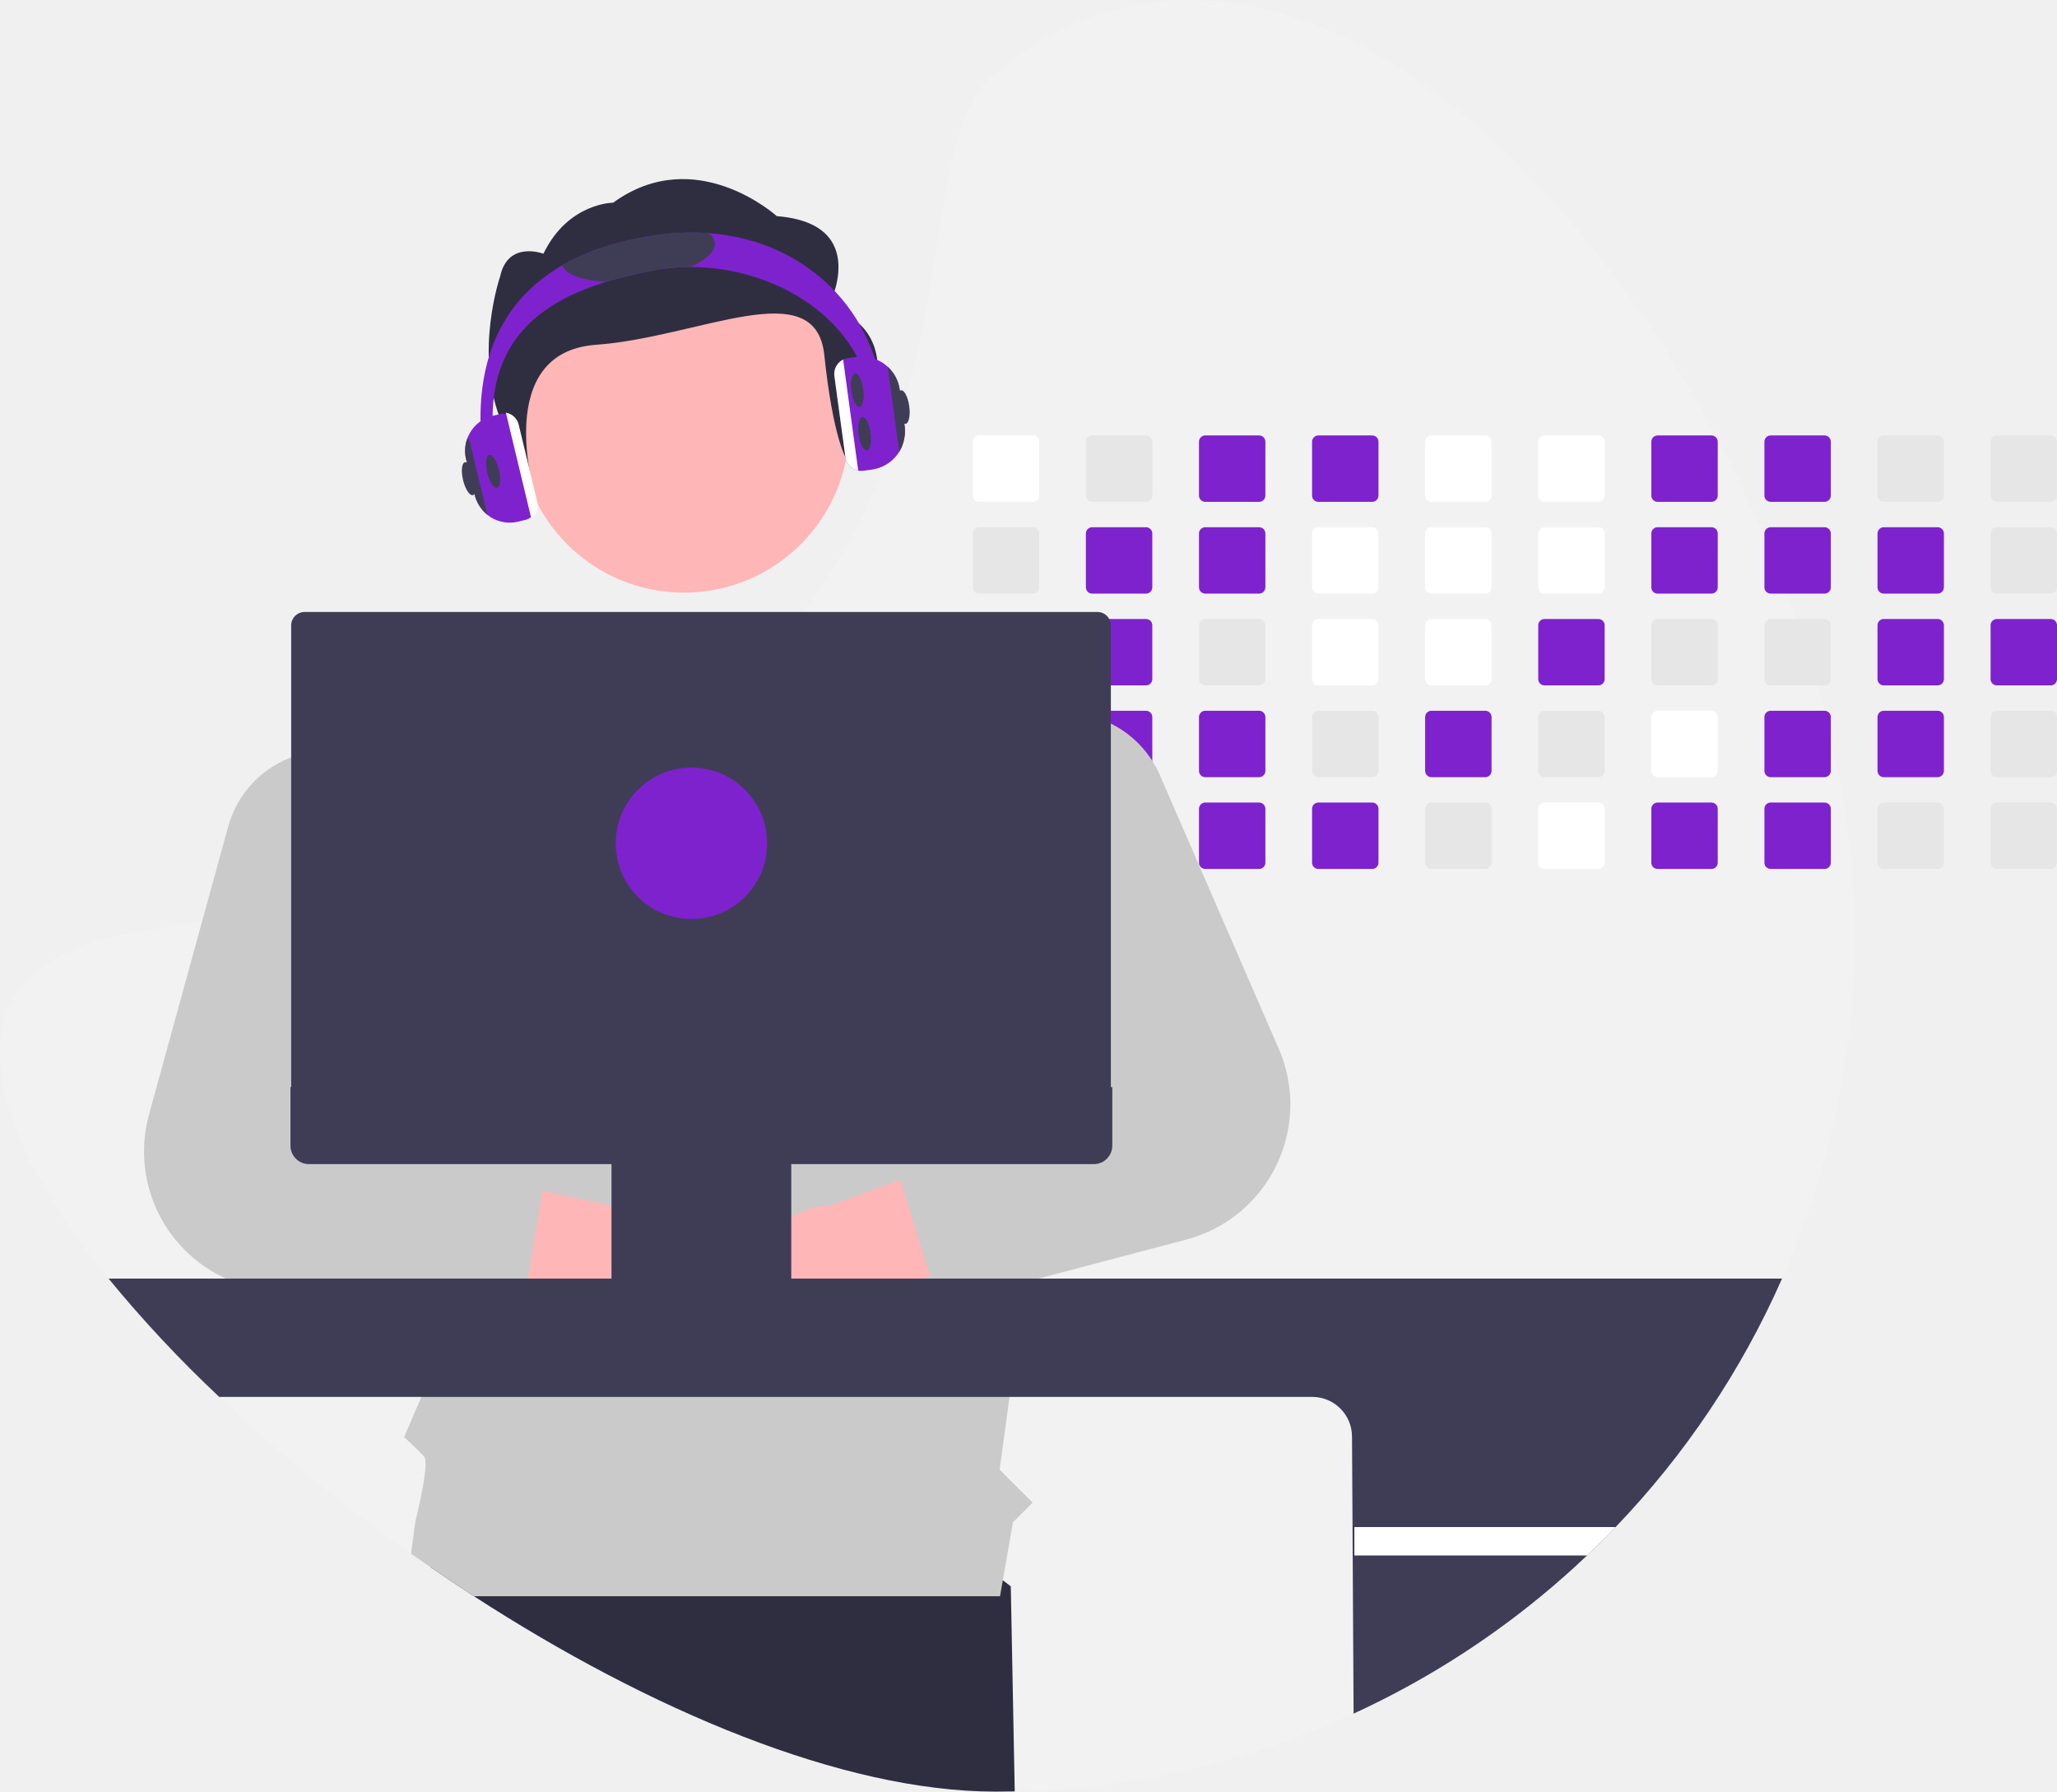
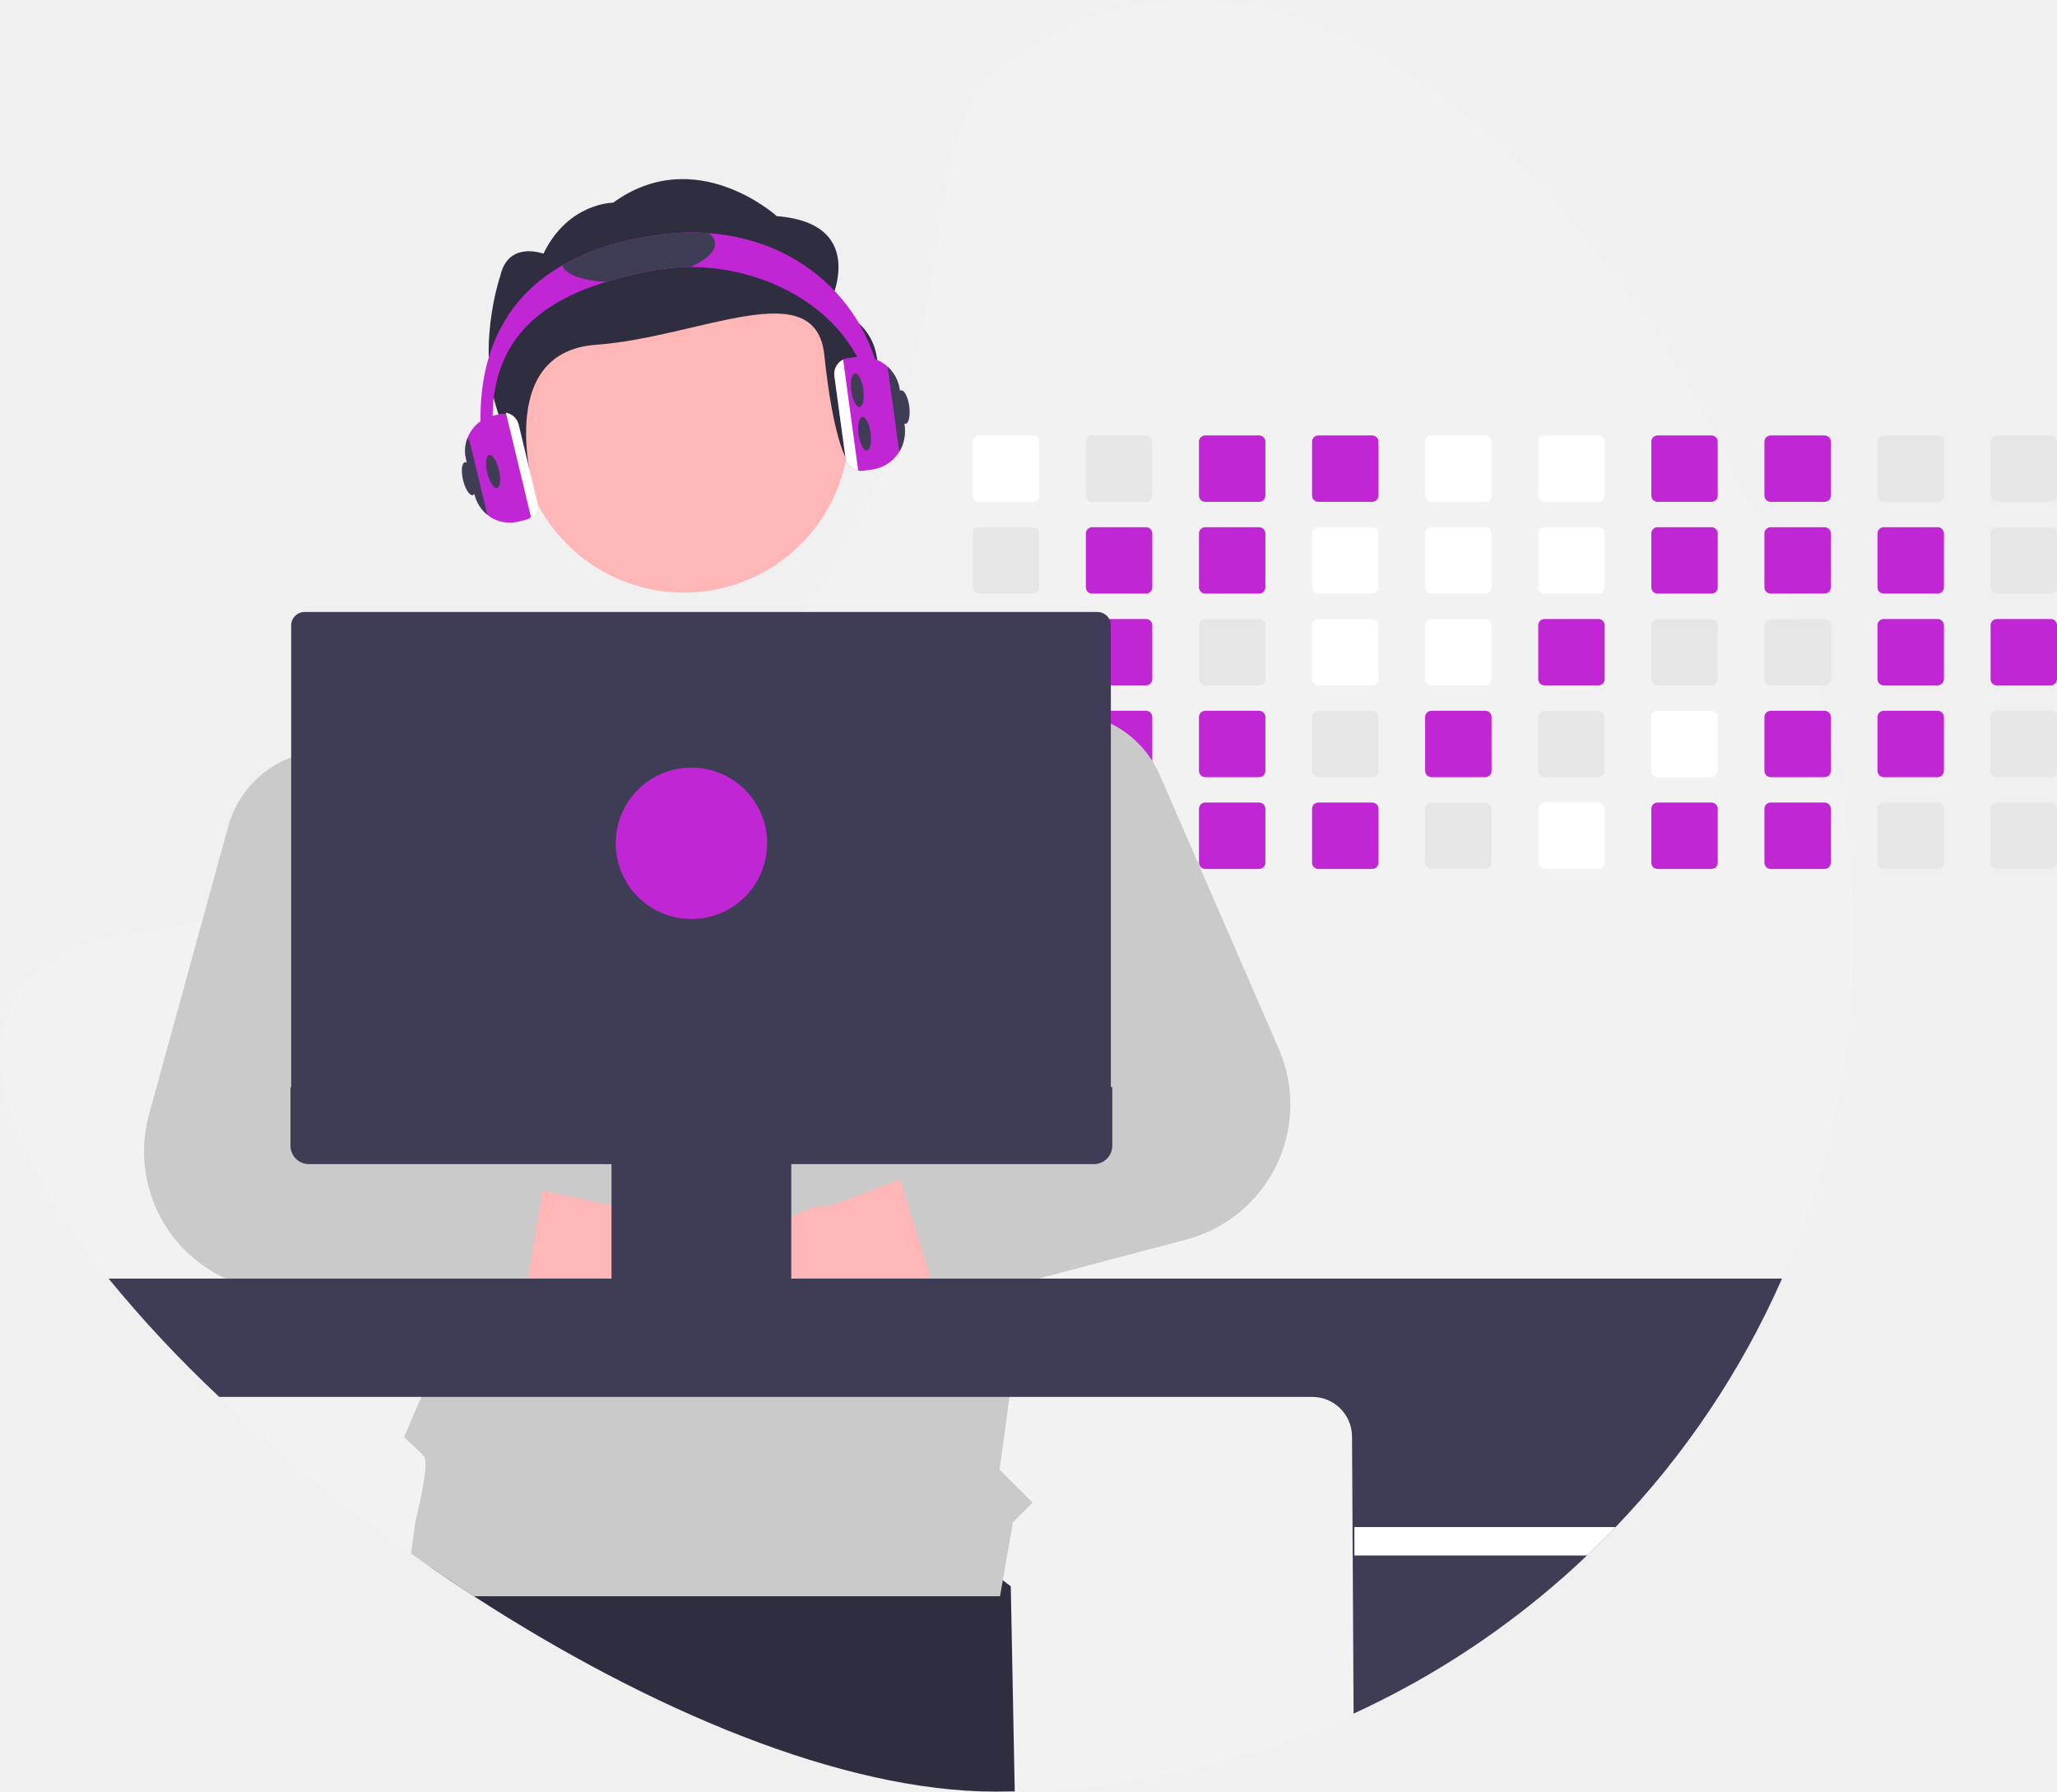
<svg xmlns="http://www.w3.org/2000/svg" data-name="Layer 1" width="850.538" height="740.83" viewBox="0 0 850.538 740.83">
  <path d="M941.609,465.125a354.21,354.21,0,0,1-98.85,245.9q-5.745,6.015-11.8,11.74-9.225,8.775-19.07,16.87a353.934,353.934,0,0,1-217.58,80.69q-3.975.09-7.98.09c-63.43,0-143.21-33.88-215.61-80.78q-8.985-5.82-17.81-11.91-4.125-2.82-8.21-5.72a730.43,730.43,0,0,1-79.32-64.8,514.116,514.116,0,0,1-45.75-48.92c-55.63-68.62-67.9-130.45,11.41-143.16q14.085-2.25,27.34-4.81,19.2-3.69,36.75-7.97,23.64-5.745,44.42-12.46,6.99-2.25,13.66-4.59c65.74-23.09,109.74-53.2,139.69-85.87q7.62-8.295,14.05-16.79a236.055,236.055,0,0,0,17.83-27.12,254.898,254.898,0,0,0,18.41-41.05l.27-.78c23.83-68.74,16.58-132.5,42.87-153.84,112.38-91.23,252.29,38.69,317.96,191.9q4.965,11.58,9.34,23.3,1.965,5.235,3.79,10.49,4.8,13.695,8.71,27.46,1.5,5.25,2.86,10.49c.97,3.77,1.9,7.53,2.76,11.29C938.139,412.305,941.609,439.455,941.609,465.125Z" transform="translate(-174.731 -79.58524)" fill="#f2f2f2" />
  <path d="M594.309,820.325q-3.975.09-7.98.09c-63.43,0-143.21-33.88-215.61-80.78q-8.985-5.82-17.81-11.91l5.16-31.4,156.21-20.74,78.4,59.95Z" transform="translate(-174.731 -79.58524)" fill="#2f2e41" />
  <path d="M601.829,259.635h-22.26a2.601,2.601,0,0,0-2.6,2.6v22.27a2.593,2.593,0,0,0,2.6,2.59h22.26a2.599,2.599,0,0,0,2.6-2.59v-22.27A2.608,2.608,0,0,0,601.829,259.635Z" transform="translate(-174.731 -79.58524)" fill="#fff" />
  <path d="M601.829,297.585h-22.26a2.601,2.601,0,0,0-2.6,2.6v22.27a2.593,2.593,0,0,0,2.6,2.59h22.26a2.599,2.599,0,0,0,2.6-2.59v-22.27A2.608,2.608,0,0,0,601.829,297.585Z" transform="translate(-174.731 -79.58524)" fill="#e6e6e6" />
  <path d="M601.829,335.535h-22.26a2.601,2.601,0,0,0-2.6,2.6v22.26a2.595,2.595,0,0,0,2.6,2.6h22.26a2.601,2.601,0,0,0,2.6-2.6v-22.26A2.608,2.608,0,0,0,601.829,335.535Z" transform="translate(-174.731 -79.58524)" fill="#e6e6e6" />
  <path d="M604.389,375.625a2.617,2.617,0,0,0-2.56-2.14h-22.26a2.601,2.601,0,0,0-2.6,2.6v22.26a2.595,2.595,0,0,0,2.6,2.6h22.26a2.601,2.601,0,0,0,2.6-2.6v-22.26A2.313,2.313,0,0,0,604.389,375.625Z" transform="translate(-174.731 -79.58524)" fill="#e6e6e6" />
  <path d="M602.839,411.635a2.634,2.634,0,0,0-1.01-.2h-22.26a2.595,2.595,0,0,0-2.6,2.6v22.26a2.588,2.588,0,0,0,2.6,2.6h22.26a2.601,2.601,0,0,0,2.6-2.6v-22.26A2.616,2.616,0,0,0,602.839,411.635Z" transform="translate(-174.731 -79.58524)" fill="#e6e6e6" />
  <path d="M648.589,259.635h-22.26a2.601,2.601,0,0,0-2.6,2.6v22.27a2.593,2.593,0,0,0,2.6,2.59h22.26a2.599,2.599,0,0,0,2.6-2.59v-22.27A2.608,2.608,0,0,0,648.589,259.635Z" transform="translate(-174.731 -79.58524)" fill="#e6e6e6" />
-   <path d="M648.589,297.585h-22.26a2.601,2.601,0,0,0-2.6,2.6v22.27a2.593,2.593,0,0,0,2.6,2.59h22.26a2.599,2.599,0,0,0,2.6-2.59v-22.27A2.608,2.608,0,0,0,648.589,297.585Z" transform="translate(-174.731 -79.58524)" fill="#7e22ce" />
-   <path d="M648.589,335.535h-22.26a2.601,2.601,0,0,0-2.6,2.6v22.26a2.595,2.595,0,0,0,2.6,2.6h22.26a2.601,2.601,0,0,0,2.6-2.6v-22.26A2.608,2.608,0,0,0,648.589,335.535Z" transform="translate(-174.731 -79.58524)" fill="#7e22ce" />
-   <path d="M648.589,373.485h-22.26a2.593,2.593,0,0,0-2.46,1.78,2.478,2.478,0,0,0-.14.82v22.26a2.595,2.595,0,0,0,2.6,2.6h22.26a2.601,2.601,0,0,0,2.6-2.6v-22.26A2.608,2.608,0,0,0,648.589,373.485Z" transform="translate(-174.731 -79.58524)" fill="#7e22ce" />
+   <path d="M648.589,297.585h-22.26a2.601,2.601,0,0,0-2.6,2.6v22.27a2.593,2.593,0,0,0,2.6,2.59h22.26a2.599,2.599,0,0,0,2.6-2.59v-22.27A2.608,2.608,0,0,0,648.589,297.585Z" transform="translate(-174.731 -79.58524)" fill="#c026d3" />
+   <path d="M648.589,335.535h-22.26a2.601,2.601,0,0,0-2.6,2.6v22.26a2.595,2.595,0,0,0,2.6,2.6h22.26a2.601,2.601,0,0,0,2.6-2.6v-22.26A2.608,2.608,0,0,0,648.589,335.535Z" transform="translate(-174.731 -79.58524)" fill="#c026d3" />
+   <path d="M648.589,373.485h-22.26a2.593,2.593,0,0,0-2.46,1.78,2.478,2.478,0,0,0-.14.82v22.26a2.595,2.595,0,0,0,2.6,2.6h22.26a2.601,2.601,0,0,0,2.6-2.6v-22.26A2.608,2.608,0,0,0,648.589,373.485Z" transform="translate(-174.731 -79.58524)" fill="#c026d3" />
  <path d="M648.589,411.435h-22.26a2.595,2.595,0,0,0-2.6,2.6v22.26a2.595,2.595,0,0,0,2.6,2.6h22.26a2.601,2.601,0,0,0,2.6-2.6v-22.26A2.601,2.601,0,0,0,648.589,411.435Z" transform="translate(-174.731 -79.58524)" fill="#e6e6e6" />
-   <path d="M695.349,259.635h-22.26a2.601,2.601,0,0,0-2.6,2.6v22.27a2.593,2.593,0,0,0,2.6,2.59h22.26a2.599,2.599,0,0,0,2.6-2.59v-22.27A2.608,2.608,0,0,0,695.349,259.635Z" transform="translate(-174.731 -79.58524)" fill="#7e22ce" />
-   <path d="M695.349,297.585h-22.26a2.601,2.601,0,0,0-2.6,2.6v22.27a2.593,2.593,0,0,0,2.6,2.59h22.26a2.599,2.599,0,0,0,2.6-2.59v-22.27A2.608,2.608,0,0,0,695.349,297.585Z" transform="translate(-174.731 -79.58524)" fill="#7e22ce" />
+   <path d="M695.349,259.635h-22.26a2.601,2.601,0,0,0-2.6,2.6v22.27a2.593,2.593,0,0,0,2.6,2.59h22.26a2.599,2.599,0,0,0,2.6-2.59v-22.27A2.608,2.608,0,0,0,695.349,259.635Z" transform="translate(-174.731 -79.58524)" fill="#c026d3" />
+   <path d="M695.349,297.585h-22.26a2.601,2.601,0,0,0-2.6,2.6v22.27a2.593,2.593,0,0,0,2.6,2.59h22.26a2.599,2.599,0,0,0,2.6-2.59v-22.27A2.608,2.608,0,0,0,695.349,297.585Z" transform="translate(-174.731 -79.58524)" fill="#c026d3" />
  <path d="M695.349,335.535h-22.26a2.601,2.601,0,0,0-2.6,2.6v22.26a2.595,2.595,0,0,0,2.6,2.6h22.26a2.601,2.601,0,0,0,2.6-2.6v-22.26A2.608,2.608,0,0,0,695.349,335.535Z" transform="translate(-174.731 -79.58524)" fill="#e6e6e6" />
-   <path d="M695.349,373.485h-22.26a2.601,2.601,0,0,0-2.6,2.6v22.26a2.595,2.595,0,0,0,2.6,2.6h22.26a2.601,2.601,0,0,0,2.6-2.6v-22.26A2.608,2.608,0,0,0,695.349,373.485Z" transform="translate(-174.731 -79.58524)" fill="#7e22ce" />
-   <path d="M695.349,411.435h-22.26a2.595,2.595,0,0,0-2.6,2.6v22.26a2.595,2.595,0,0,0,2.6,2.6h22.26a2.601,2.601,0,0,0,2.6-2.6v-22.26A2.601,2.601,0,0,0,695.349,411.435Z" transform="translate(-174.731 -79.58524)" fill="#7e22ce" />
-   <path d="M742.109,259.635h-22.26a2.601,2.601,0,0,0-2.6,2.6v22.27a2.593,2.593,0,0,0,2.6,2.59h22.26a2.599,2.599,0,0,0,2.6-2.59v-22.27A2.608,2.608,0,0,0,742.109,259.635Z" transform="translate(-174.731 -79.58524)" fill="#7e22ce" />
+   <path d="M695.349,373.485h-22.26a2.601,2.601,0,0,0-2.6,2.6v22.26a2.595,2.595,0,0,0,2.6,2.6h22.26a2.601,2.601,0,0,0,2.6-2.6v-22.26A2.608,2.608,0,0,0,695.349,373.485Z" transform="translate(-174.731 -79.58524)" fill="#c026d3" />
+   <path d="M695.349,411.435h-22.26a2.595,2.595,0,0,0-2.6,2.6v22.26a2.595,2.595,0,0,0,2.6,2.6h22.26a2.601,2.601,0,0,0,2.6-2.6v-22.26A2.601,2.601,0,0,0,695.349,411.435Z" transform="translate(-174.731 -79.58524)" fill="#c026d3" />
+   <path d="M742.109,259.635h-22.26a2.601,2.601,0,0,0-2.6,2.6v22.27a2.593,2.593,0,0,0,2.6,2.59h22.26a2.599,2.599,0,0,0,2.6-2.59v-22.27A2.608,2.608,0,0,0,742.109,259.635Z" transform="translate(-174.731 -79.58524)" fill="#c026d3" />
  <path d="M742.109,297.585h-22.26a2.601,2.601,0,0,0-2.6,2.6v22.27a2.593,2.593,0,0,0,2.6,2.59h22.26a2.599,2.599,0,0,0,2.6-2.59v-22.27A2.608,2.608,0,0,0,742.109,297.585Z" transform="translate(-174.731 -79.58524)" fill="#fff" />
  <path d="M742.109,335.535h-22.26a2.601,2.601,0,0,0-2.6,2.6v22.26a2.595,2.595,0,0,0,2.6,2.6h22.26a2.601,2.601,0,0,0,2.6-2.6v-22.26A2.608,2.608,0,0,0,742.109,335.535Z" transform="translate(-174.731 -79.58524)" fill="#fff" />
  <path d="M742.109,373.485h-22.26a2.601,2.601,0,0,0-2.6,2.6v22.26a2.595,2.595,0,0,0,2.6,2.6h22.26a2.601,2.601,0,0,0,2.6-2.6v-22.26A2.608,2.608,0,0,0,742.109,373.485Z" transform="translate(-174.731 -79.58524)" fill="#e6e6e6" />
-   <path d="M742.109,411.435h-22.26a2.595,2.595,0,0,0-2.6,2.6v22.26a2.595,2.595,0,0,0,2.6,2.6h22.26a2.601,2.601,0,0,0,2.6-2.6v-22.26A2.601,2.601,0,0,0,742.109,411.435Z" transform="translate(-174.731 -79.58524)" fill="#7e22ce" />
+   <path d="M742.109,411.435h-22.26a2.595,2.595,0,0,0-2.6,2.6v22.26a2.595,2.595,0,0,0,2.6,2.6h22.26a2.601,2.601,0,0,0,2.6-2.6v-22.26A2.601,2.601,0,0,0,742.109,411.435Z" transform="translate(-174.731 -79.58524)" fill="#c026d3" />
  <path d="M788.869,259.635h-22.27a2.599,2.599,0,0,0-2.59,2.6v22.27a2.591,2.591,0,0,0,2.59,2.59h22.27a2.599,2.599,0,0,0,2.6-2.59v-22.27A2.608,2.608,0,0,0,788.869,259.635Z" transform="translate(-174.731 -79.58524)" fill="#fff" />
  <path d="M788.869,297.585h-22.27a2.599,2.599,0,0,0-2.59,2.6v22.27a2.59,2.59,0,0,0,2.59,2.59h22.27a2.599,2.599,0,0,0,2.6-2.59v-22.27A2.608,2.608,0,0,0,788.869,297.585Z" transform="translate(-174.731 -79.58524)" fill="#fff" />
  <path d="M788.869,335.535h-22.27a2.599,2.599,0,0,0-2.59,2.6v22.26a2.593,2.593,0,0,0,2.59,2.6h22.27a2.601,2.601,0,0,0,2.6-2.6v-22.26A2.608,2.608,0,0,0,788.869,335.535Z" transform="translate(-174.731 -79.58524)" fill="#fff" />
-   <path d="M788.869,373.485h-22.27a2.599,2.599,0,0,0-2.59,2.6v22.26a2.593,2.593,0,0,0,2.59,2.6h22.27a2.601,2.601,0,0,0,2.6-2.6v-22.26A2.608,2.608,0,0,0,788.869,373.485Z" transform="translate(-174.731 -79.58524)" fill="#7e22ce" />
+   <path d="M788.869,373.485h-22.27a2.599,2.599,0,0,0-2.59,2.6v22.26a2.593,2.593,0,0,0,2.59,2.6h22.27a2.601,2.601,0,0,0,2.6-2.6v-22.26A2.608,2.608,0,0,0,788.869,373.485Z" transform="translate(-174.731 -79.58524)" fill="#c026d3" />
  <path d="M788.869,411.435h-22.27a2.593,2.593,0,0,0-2.59,2.6v22.26a2.593,2.593,0,0,0,2.59,2.6h22.27a2.601,2.601,0,0,0,2.6-2.6v-22.26A2.601,2.601,0,0,0,788.869,411.435Z" transform="translate(-174.731 -79.58524)" fill="#e6e6e6" />
  <path d="M835.629,259.635h-22.27a2.599,2.599,0,0,0-2.59,2.6v22.27a2.591,2.591,0,0,0,2.59,2.59h22.27a2.599,2.599,0,0,0,2.6-2.59v-22.27A2.608,2.608,0,0,0,835.629,259.635Z" transform="translate(-174.731 -79.58524)" fill="#fff" />
  <path d="M835.629,297.585h-22.27a2.599,2.599,0,0,0-2.59,2.6v22.27a2.59,2.59,0,0,0,2.59,2.59h22.27a2.599,2.599,0,0,0,2.6-2.59v-22.27A2.608,2.608,0,0,0,835.629,297.585Z" transform="translate(-174.731 -79.58524)" fill="#fff" />
-   <path d="M835.629,335.535h-22.27a2.599,2.599,0,0,0-2.59,2.6v22.26a2.593,2.593,0,0,0,2.59,2.6h22.27a2.601,2.601,0,0,0,2.6-2.6v-22.26A2.608,2.608,0,0,0,835.629,335.535Z" transform="translate(-174.731 -79.58524)" fill="#7e22ce" />
+   <path d="M835.629,335.535h-22.27a2.599,2.599,0,0,0-2.59,2.6v22.26a2.593,2.593,0,0,0,2.59,2.6h22.27a2.601,2.601,0,0,0,2.6-2.6v-22.26A2.608,2.608,0,0,0,835.629,335.535Z" transform="translate(-174.731 -79.58524)" fill="#c026d3" />
  <path d="M835.629,373.485h-22.27a2.599,2.599,0,0,0-2.59,2.6v22.26a2.593,2.593,0,0,0,2.59,2.6h22.27a2.601,2.601,0,0,0,2.6-2.6v-22.26A2.608,2.608,0,0,0,835.629,373.485Z" transform="translate(-174.731 -79.58524)" fill="#e6e6e6" />
  <path d="M835.629,411.435h-22.27a2.593,2.593,0,0,0-2.59,2.6v22.26a2.593,2.593,0,0,0,2.59,2.6h22.27a2.601,2.601,0,0,0,2.6-2.6v-22.26A2.601,2.601,0,0,0,835.629,411.435Z" transform="translate(-174.731 -79.58524)" fill="#fff" />
-   <path d="M882.389,259.635h-22.27a2.599,2.599,0,0,0-2.59,2.6v22.27a2.591,2.591,0,0,0,2.59,2.59h22.27a2.599,2.599,0,0,0,2.6-2.59v-22.27A2.608,2.608,0,0,0,882.389,259.635Z" transform="translate(-174.731 -79.58524)" fill="#7e22ce" />
-   <path d="M882.389,297.585h-22.27a2.599,2.599,0,0,0-2.59,2.6v22.27a2.59,2.59,0,0,0,2.59,2.59h22.27a2.599,2.599,0,0,0,2.6-2.59v-22.27A2.608,2.608,0,0,0,882.389,297.585Z" transform="translate(-174.731 -79.58524)" fill="#7e22ce" />
+   <path d="M882.389,259.635h-22.27a2.599,2.599,0,0,0-2.59,2.6v22.27a2.591,2.591,0,0,0,2.59,2.59h22.27a2.599,2.599,0,0,0,2.6-2.59v-22.27A2.608,2.608,0,0,0,882.389,259.635Z" transform="translate(-174.731 -79.58524)" fill="#c026d3" />
+   <path d="M882.389,297.585h-22.27a2.599,2.599,0,0,0-2.59,2.6v22.27a2.59,2.59,0,0,0,2.59,2.59h22.27a2.599,2.599,0,0,0,2.6-2.59v-22.27A2.608,2.608,0,0,0,882.389,297.585Z" transform="translate(-174.731 -79.58524)" fill="#c026d3" />
  <path d="M882.389,335.535h-22.27a2.599,2.599,0,0,0-2.59,2.6v22.26a2.593,2.593,0,0,0,2.59,2.6h22.27a2.601,2.601,0,0,0,2.6-2.6v-22.26A2.608,2.608,0,0,0,882.389,335.535Z" transform="translate(-174.731 -79.58524)" fill="#e6e6e6" />
  <path d="M882.389,373.485h-22.27a2.599,2.599,0,0,0-2.59,2.6v22.26a2.593,2.593,0,0,0,2.59,2.6h22.27a2.601,2.601,0,0,0,2.6-2.6v-22.26A2.608,2.608,0,0,0,882.389,373.485Z" transform="translate(-174.731 -79.58524)" fill="#fff" />
-   <path d="M882.389,411.435h-22.27a2.593,2.593,0,0,0-2.59,2.6v22.26a2.593,2.593,0,0,0,2.59,2.6h22.27a2.601,2.601,0,0,0,2.6-2.6v-22.26A2.601,2.601,0,0,0,882.389,411.435Z" transform="translate(-174.731 -79.58524)" fill="#7e22ce" />
-   <path d="M929.149,259.635h-22.27a2.599,2.599,0,0,0-2.59,2.6v22.27a2.591,2.591,0,0,0,2.59,2.59h22.27a2.599,2.599,0,0,0,2.6-2.59v-22.27A2.608,2.608,0,0,0,929.149,259.635Z" transform="translate(-174.731 -79.58524)" fill="#7e22ce" />
-   <path d="M929.149,297.585h-22.27a2.599,2.599,0,0,0-2.59,2.6v22.27a2.59,2.59,0,0,0,2.59,2.59h22.27a2.599,2.599,0,0,0,2.6-2.59v-22.27A2.608,2.608,0,0,0,929.149,297.585Z" transform="translate(-174.731 -79.58524)" fill="#7e22ce" />
+   <path d="M882.389,411.435h-22.27a2.593,2.593,0,0,0-2.59,2.6v22.26a2.593,2.593,0,0,0,2.59,2.6h22.27a2.601,2.601,0,0,0,2.6-2.6v-22.26A2.601,2.601,0,0,0,882.389,411.435Z" transform="translate(-174.731 -79.58524)" fill="#c026d3" />
+   <path d="M929.149,259.635h-22.27a2.599,2.599,0,0,0-2.59,2.6v22.27a2.591,2.591,0,0,0,2.59,2.59h22.27a2.599,2.599,0,0,0,2.6-2.59v-22.27A2.608,2.608,0,0,0,929.149,259.635Z" transform="translate(-174.731 -79.58524)" fill="#c026d3" />
+   <path d="M929.149,297.585h-22.27a2.599,2.599,0,0,0-2.59,2.6v22.27a2.59,2.59,0,0,0,2.59,2.59h22.27a2.599,2.599,0,0,0,2.6-2.59v-22.27A2.608,2.608,0,0,0,929.149,297.585Z" transform="translate(-174.731 -79.58524)" fill="#c026d3" />
  <path d="M929.149,335.535h-22.27a2.599,2.599,0,0,0-2.59,2.6v22.26a2.593,2.593,0,0,0,2.59,2.6h22.27a2.601,2.601,0,0,0,2.6-2.6v-22.26A2.608,2.608,0,0,0,929.149,335.535Z" transform="translate(-174.731 -79.58524)" fill="#e6e6e6" />
-   <path d="M929.149,373.485h-22.27a2.599,2.599,0,0,0-2.59,2.6v22.26a2.593,2.593,0,0,0,2.59,2.6h22.27a2.601,2.601,0,0,0,2.6-2.6v-22.26A2.608,2.608,0,0,0,929.149,373.485Z" transform="translate(-174.731 -79.58524)" fill="#7e22ce" />
-   <path d="M929.149,411.435h-22.27a2.593,2.593,0,0,0-2.59,2.6v22.26a2.593,2.593,0,0,0,2.59,2.6h22.27a2.601,2.601,0,0,0,2.6-2.6v-22.26A2.601,2.601,0,0,0,929.149,411.435Z" transform="translate(-174.731 -79.58524)" fill="#7e22ce" />
+   <path d="M929.149,373.485h-22.27a2.599,2.599,0,0,0-2.59,2.6v22.26a2.593,2.593,0,0,0,2.59,2.6h22.27a2.601,2.601,0,0,0,2.6-2.6v-22.26A2.608,2.608,0,0,0,929.149,373.485Z" transform="translate(-174.731 -79.58524)" fill="#c026d3" />
+   <path d="M929.149,411.435h-22.27a2.593,2.593,0,0,0-2.59,2.6v22.26a2.593,2.593,0,0,0,2.59,2.6h22.27a2.601,2.601,0,0,0,2.6-2.6v-22.26A2.601,2.601,0,0,0,929.149,411.435Z" transform="translate(-174.731 -79.58524)" fill="#c026d3" />
  <path d="M975.909,259.635h-22.27a2.599,2.599,0,0,0-2.59,2.6v22.27a2.591,2.591,0,0,0,2.59,2.59h22.27a2.599,2.599,0,0,0,2.6-2.59v-22.27A2.608,2.608,0,0,0,975.909,259.635Z" transform="translate(-174.731 -79.58524)" fill="#e6e6e6" />
-   <path d="M975.909,297.585h-22.27a2.599,2.599,0,0,0-2.59,2.6v22.27a2.59,2.59,0,0,0,2.59,2.59h22.27a2.599,2.599,0,0,0,2.6-2.59v-22.27A2.608,2.608,0,0,0,975.909,297.585Z" transform="translate(-174.731 -79.58524)" fill="#7e22ce" />
-   <path d="M975.909,335.535h-22.27a2.599,2.599,0,0,0-2.59,2.6v22.26a2.593,2.593,0,0,0,2.59,2.6h22.27a2.601,2.601,0,0,0,2.6-2.6v-22.26A2.608,2.608,0,0,0,975.909,335.535Z" transform="translate(-174.731 -79.58524)" fill="#7e22ce" />
-   <path d="M975.909,373.485h-22.27a2.599,2.599,0,0,0-2.59,2.6v22.26a2.593,2.593,0,0,0,2.59,2.6h22.27a2.601,2.601,0,0,0,2.6-2.6v-22.26A2.608,2.608,0,0,0,975.909,373.485Z" transform="translate(-174.731 -79.58524)" fill="#7e22ce" />
+   <path d="M975.909,297.585h-22.27a2.599,2.599,0,0,0-2.59,2.6v22.27a2.59,2.59,0,0,0,2.59,2.59h22.27a2.599,2.599,0,0,0,2.6-2.59v-22.27A2.608,2.608,0,0,0,975.909,297.585Z" transform="translate(-174.731 -79.58524)" fill="#c026d3" />
+   <path d="M975.909,335.535h-22.27a2.599,2.599,0,0,0-2.59,2.6v22.26a2.593,2.593,0,0,0,2.59,2.6h22.27a2.601,2.601,0,0,0,2.6-2.6v-22.26A2.608,2.608,0,0,0,975.909,335.535Z" transform="translate(-174.731 -79.58524)" fill="#c026d3" />
+   <path d="M975.909,373.485h-22.27a2.599,2.599,0,0,0-2.59,2.6v22.26a2.593,2.593,0,0,0,2.59,2.6h22.27a2.601,2.601,0,0,0,2.6-2.6v-22.26A2.608,2.608,0,0,0,975.909,373.485Z" transform="translate(-174.731 -79.58524)" fill="#c026d3" />
  <path d="M975.909,411.435h-22.27a2.593,2.593,0,0,0-2.59,2.6v22.26a2.593,2.593,0,0,0,2.59,2.6h22.27a2.601,2.601,0,0,0,2.6-2.6v-22.26A2.601,2.601,0,0,0,975.909,411.435Z" transform="translate(-174.731 -79.58524)" fill="#e6e6e6" />
  <path d="M1022.669,259.635h-22.27a2.599,2.599,0,0,0-2.59,2.6v22.27a2.591,2.591,0,0,0,2.59,2.59h22.27a2.599,2.599,0,0,0,2.6-2.59v-22.27A2.608,2.608,0,0,0,1022.669,259.635Z" transform="translate(-174.731 -79.58524)" fill="#e6e6e6" />
  <path d="M1022.669,297.585h-22.27a2.599,2.599,0,0,0-2.59,2.6v22.27a2.591,2.591,0,0,0,2.59,2.59h22.27a2.599,2.599,0,0,0,2.6-2.59v-22.27A2.608,2.608,0,0,0,1022.669,297.585Z" transform="translate(-174.731 -79.58524)" fill="#e6e6e6" />
-   <path d="M1022.669,335.535h-22.27a2.599,2.599,0,0,0-2.59,2.6v22.26a2.593,2.593,0,0,0,2.59,2.6h22.27a2.601,2.601,0,0,0,2.6-2.6v-22.26A2.608,2.608,0,0,0,1022.669,335.535Z" transform="translate(-174.731 -79.58524)" fill="#7e22ce" />
+   <path d="M1022.669,335.535h-22.27a2.599,2.599,0,0,0-2.59,2.6v22.26a2.593,2.593,0,0,0,2.59,2.6h22.27a2.601,2.601,0,0,0,2.6-2.6v-22.26A2.608,2.608,0,0,0,1022.669,335.535Z" transform="translate(-174.731 -79.58524)" fill="#c026d3" />
  <path d="M1022.669,373.485h-22.27a2.599,2.599,0,0,0-2.59,2.6v22.26a2.593,2.593,0,0,0,2.59,2.6h22.27a2.601,2.601,0,0,0,2.6-2.6v-22.26A2.608,2.608,0,0,0,1022.669,373.485Z" transform="translate(-174.731 -79.58524)" fill="#e6e6e6" />
  <path d="M1022.669,411.435h-22.27a2.593,2.593,0,0,0-2.59,2.6v22.26a2.593,2.593,0,0,0,2.59,2.6h22.27a2.601,2.601,0,0,0,2.6-2.6v-22.26A2.601,2.601,0,0,0,1022.669,411.435Z" transform="translate(-174.731 -79.58524)" fill="#e6e6e6" />
  <polygon points="336.095 660.051 335.475 660.051 336.005 659.981 336.095 660.051" fill="#2f2e41" />
  <circle id="b6132315-04e2-4cdb-a713-107c9cd58b0b" data-name="ab6171fa-7d69-4734-b81c-8dff60f9761b" cx="282.814" cy="176.733" r="68.322" fill="#ffb6b6" />
-   <path id="f4304bdd-ba2d-4fff-b404-410205410c5d-43" data-name="bf427902-b9bf-4946-b5d7-5c1c7e04535e" d="M517.377,206.226s17.869-34.161-21.444-37.266c0,0-33.515-30.402-67.676-5.558,0,0-18.633,0-28.823,21.086,0,0-14.655-5.558-17.876,9.317,0,0-10.723,31.055,0,59.005,10.723,27.95,14.285,31.055,14.285,31.055s-17.621-58.598,25.27-61.704,90.887-29.909,94.461,4.251,8.953,42.578,8.953,42.578S558.479,220.201,517.377,206.226Z" transform="translate(-174.731 -79.58524)" fill="#2f2e41" />
+   <path id="f4304bdd-ba2d-4fff-b404-410205410c5d-211" data-name="bf427902-b9bf-4946-b5d7-5c1c7e04535e" d="M517.377,206.226s17.869-34.161-21.444-37.266c0,0-33.515-30.402-67.676-5.558,0,0-18.633,0-28.823,21.086,0,0-14.655-5.558-17.876,9.317,0,0-10.723,31.055,0,59.005,10.723,27.95,14.285,31.055,14.285,31.055s-17.621-58.598,25.27-61.704,90.887-29.909,94.461,4.251,8.953,42.578,8.953,42.578S558.479,220.201,517.377,206.226Z" transform="translate(-174.731 -79.58524)" fill="#2f2e41" />
  <path d="M634.279,424.695l-.22,1.16-2.47,13.04-17.07,90.2-1.01,5.31-2.12,11.23-2.9,15.32-6.43,33.95-1.84,9.73-.69,3.65-.24,1.28-1.91,10.07-.58,3.04-4.66,34.53-4.07,30.09,13.62,13.62-8.12,8.12-5.33,30.53.01.07H370.719q-13.2-8.55-26.02-17.63l1.79-13.4s6.16-23.93,3.57-26.79c-2.58-2.86-8.24-7.97-8.24-7.97l7.13-16.64.99-2.31-1.66-34.43-.04-.83-.55-11.35-.07-1.46-.11-2.19-2.11-43.68-.04-.72-.64-13.24-.6-12.59-.26-5.31-2.57-53.13-1.74-36.08-1.52-31.41,6.11-2.07,65.35-22.21,27.07-35.19,56.34.42,27.58.21,46.02,42.68,10.47,5,.08.04,7.51,3.59,19.04,9.09,20.13,9.62,10.33,4.93Z" transform="translate(-174.731 -79.58524)" fill="#cacaca" />
  <path d="M443.84,637.136a30.286,30.286,0,0,1-40.664-22.43L296.617,599.588l37.043-41.902,95.511,20.78a30.45,30.45,0,0,1,14.669,58.67Z" transform="translate(-174.731 -79.58524)" fill="#ffb6b6" />
  <path d="M396.329,560.955a13.522,13.522,0,0,0-7.89-4.87l-43.72-9.09-4.49-.93a18.933,18.933,0,0,1-12.53-9.07,19.161,19.161,0,0,1-2.45-7.9,18.895,18.895,0,0,1,.89-7.48l15.15-45.65,9.83-29.62a41.792,41.792,0,0,0,2.09-11.05,43.349,43.349,0,0,0-9.07-28.89,42.693,42.693,0,0,0-49.01-13.64c-.25.09-.51.19-.76.29a42.583,42.583,0,0,0-25.31,28.41l-10.68,38.85-22.03,80.09a57.766,57.766,0,0,0,48.96,72.68l62.97,7.38,29.14,3.42a13.497,13.497,0,0,0,14.84-10.73,4.895,4.895,0,0,0,.11-.55l.7-4.32,5.93-36.38.06-.37A13.475,13.475,0,0,0,396.329,560.955Z" transform="translate(-174.731 -79.58524)" fill="#cacaca" />
  <path d="M511.714,638.302a30.286,30.286,0,0,0,37.094-27.94l103.362-29.994L609.588,544.109l-91.626,34.041a30.45,30.45,0,0,0-6.249,60.152Z" transform="translate(-174.731 -79.58524)" fill="#ffb6b6" />
  <path d="M703.489,513.275,654.329,400.135a42.819,42.819,0,0,0-20.27-21.35,43.356,43.356,0,0,0-8.78-3.2c-.47-.12-.94-.23-1.41-.32a42.132,42.132,0,0,0-19.48.36,42.814,42.814,0,0,0-27.34,21.73,1.004,1.004,0,0,0-.08.14,43.1,43.1,0,0,0-.37,38.85l.61,1.22,34.74,69.77a18.9,18.9,0,0,1-10.5,26.19l-2.44.88-43.88,15.85a13.497,13.497,0,0,0-8.33,16.79l.11.35,12.3,39.36c.06.18.12.36.19.54a7.054,7.054,0,0,0,.4.99,13.482,13.482,0,0,0,15.81,7.53l23.68-6.25,4.83-1.28,61.15-16.15a57.76,57.76,0,0,0,38.22-78.86Z" transform="translate(-174.731 -79.58524)" fill="#cacaca" />
  <path d="M219.629,608.285a514.116,514.116,0,0,0,45.75,48.92h451.97a16.446,16.446,0,0,1,16.42,16.43l.65,114.53a355.43,355.43,0,0,0,77.47-48.53q9.84-8.085,19.07-16.87,6.045-5.73,11.8-11.74a355.629,355.629,0,0,0,68.82-102.74Z" transform="translate(-174.731 -79.58524)" fill="#3f3d56" />
  <path d="M842.759,711.025q-5.745,6.015-11.8,11.74H734.749v-11.74Z" transform="translate(-174.731 -79.58524)" fill="#fff" />
  <path d="M633.379,335.535a5.538,5.538,0,0,0-4.87-2.9H300.669a5.555,5.555,0,0,0-5.54,5.55v196.22H634.059V338.185A5.385,5.385,0,0,0,633.379,335.535Z" transform="translate(-174.731 -79.58524)" fill="#3f3d56" />
  <path d="M294.832,529.092V553.306a7.644,7.644,0,0,0,7.644,7.644H427.573v47.787h-1.662a.993.993,0,0,0-.993.993v3.324a.993.993,0,0,0,.993.993h77.658a.993.993,0,0,0,.993-.993v-3.324a.993.993,0,0,0-.993-.993h-1.662V560.95H627.004a7.644,7.644,0,0,0,7.644-7.644V529.092Z" transform="translate(-174.731 -79.58524)" fill="#3f3d56" />
-   <circle cx="285.903" cy="348.704" r="31.306" fill="#7e22ce" />
-   <path d="M540.399,252.585h-5c0-37.8-37.41-62.57-75.15-62.59a82.382,82.382,0,0,0-16.35,1.59c-6.06,1.21-12.35,2.66-18.53,4.55-24.37,7.47-46.97,21.91-46.97,56.45a78.591,78.591,0,0,0,2.54,19.88l-4.84,1.26a83.876,83.876,0,0,1-2.7-21.14c0-30.18,12.39-50.91,33.79-63.27,11.25-6.5,24.98-10.69,40.71-12.73a97.131,97.131,0,0,1,19.75-.6C511.049,179.105,540.399,212.385,540.399,252.585Z" transform="translate(-174.731 -79.58524)" fill="#7e22ce" />
-   <path d="M548.729,255.355l-1.97-14.56a15.71,15.71,0,0,0-5-9.56,15.816,15.816,0,0,0-13.25-4l-3.13.43a6.524,6.524,0,0,0-4.35,2.53,6.548,6.548,0,0,0-1.29,4.87l4.55,33.54a6.577,6.577,0,0,0,5.3,5.57,6.154,6.154,0,0,0,1.22.12,6.499,6.499,0,0,0,.88-.06l3.5-.47a15.791,15.791,0,0,0,10.74-6.43c.27-.38.53-.77.77-1.17A16.748,16.748,0,0,0,548.729,255.355Z" transform="translate(-174.731 -79.58524)" fill="#7e22ce" />
+   <circle cx="285.903" cy="348.704" r="31.306" fill="#c026d3" />
+   <path d="M540.399,252.585h-5c0-37.8-37.41-62.57-75.15-62.59a82.382,82.382,0,0,0-16.35,1.59c-6.06,1.21-12.35,2.66-18.53,4.55-24.37,7.47-46.97,21.91-46.97,56.45a78.591,78.591,0,0,0,2.54,19.88l-4.84,1.26a83.876,83.876,0,0,1-2.7-21.14c0-30.18,12.39-50.91,33.79-63.27,11.25-6.5,24.98-10.69,40.71-12.73a97.131,97.131,0,0,1,19.75-.6C511.049,179.105,540.399,212.385,540.399,252.585Z" transform="translate(-174.731 -79.58524)" fill="#c026d3" />
+   <path d="M548.729,255.355l-1.97-14.56a15.71,15.71,0,0,0-5-9.56,15.816,15.816,0,0,0-13.25-4l-3.13.43a6.524,6.524,0,0,0-4.35,2.53,6.548,6.548,0,0,0-1.29,4.87l4.55,33.54a6.577,6.577,0,0,0,5.3,5.57,6.154,6.154,0,0,0,1.22.12,6.499,6.499,0,0,0,.88-.06l3.5-.47a15.791,15.791,0,0,0,10.74-6.43c.27-.38.53-.77.77-1.17A16.748,16.748,0,0,0,548.729,255.355Z" transform="translate(-174.731 -79.58524)" fill="#c026d3" />
  <path d="M523.359,228.275a6.432,6.432,0,0,0-2.33,1.92,6.548,6.548,0,0,0-1.29,4.87l4.55,33.54a6.577,6.577,0,0,0,5.3,5.57Z" transform="translate(-174.731 -79.58524)" fill="#fff" />
  <path d="M548.729,255.355l-1.97-14.56a15.71,15.71,0,0,0-5-9.56l4.53,33.37a6.176,6.176,0,0,0,.41,1.56A16.748,16.748,0,0,0,548.729,255.355Z" transform="translate(-174.731 -79.58524)" fill="#3f3d56" />
  <ellipse cx="532.218" cy="258.909" rx="2.5" ry="7" transform="translate(-204.7047 -5.69071) rotate(-7.72549)" fill="#3f3d56" />
  <ellipse cx="529.218" cy="240.909" rx="2.5" ry="7" transform="translate(-202.3122 -6.25736) rotate(-7.72549)" fill="#3f3d56" />
  <ellipse cx="548.218" cy="247.909" rx="2.5" ry="7" transform="translate(-203.0808 -3.63971) rotate(-7.72549)" fill="#3f3d56" />
  <path d="M460.249,189.995a82.382,82.382,0,0,0-16.35,1.59c-6.06,1.21-12.35,2.66-18.53,4.55-9.65-.47-16.75-2.97-18.18-6.82,11.25-6.5,24.98-10.69,40.71-12.73a97.131,97.131,0,0,1,19.75-.6,5.727,5.727,0,0,1,2.72,3.82C470.839,183.285,466.869,186.985,460.249,189.995Z" transform="translate(-174.731 -79.58524)" fill="#3f3d56" />
-   <path d="M396.409,287.285l-7.7-32.01a6.024,6.024,0,0,0-4.88-4.55,6.733,6.733,0,0,0-1-.08,6.026,6.026,0,0,0-1.4.17l-2.98.72a14.904,14.904,0,0,0-10.99,17.96l3.45,14.36a15.845,15.845,0,0,0,5.34,8.62,14.045,14.045,0,0,0,1.36.97,14.809,14.809,0,0,0,11.37,1.84l2.97-.72a5.84,5.84,0,0,0,2.17-1.01A5.993,5.993,0,0,0,396.409,287.285Z" transform="translate(-174.731 -79.58524)" fill="#7e22ce" />
+   <path d="M396.409,287.285l-7.7-32.01a6.024,6.024,0,0,0-4.88-4.55,6.733,6.733,0,0,0-1-.08,6.026,6.026,0,0,0-1.4.17l-2.98.72a14.904,14.904,0,0,0-10.99,17.96l3.45,14.36a15.845,15.845,0,0,0,5.34,8.62,14.045,14.045,0,0,0,1.36.97,14.809,14.809,0,0,0,11.37,1.84l2.97-.72a5.84,5.84,0,0,0,2.17-1.01A5.993,5.993,0,0,0,396.409,287.285Z" transform="translate(-174.731 -79.58524)" fill="#c026d3" />
  <ellipse cx="378.629" cy="274.523" rx="2.5" ry="7" transform="translate(-228.4506 16.61926) rotate(-13.53051)" fill="#3f3d56" />
  <ellipse cx="368.629" cy="277.523" rx="2.5" ry="7" transform="translate(-229.4301 14.36289) rotate(-13.53051)" fill="#3f3d56" />
  <path d="M396.899,287.165l-7.7-32.01a6.532,6.532,0,0,0-5.29-4.92l10.51,43.72A6.511,6.511,0,0,0,396.899,287.165Z" transform="translate(-174.731 -79.58524)" fill="#fff" />
  <path d="M369.199,263.155a6.476,6.476,0,0,0-1.17-2.45,14.725,14.725,0,0,0-.57,8.79l3.45,14.36a15.845,15.845,0,0,0,5.34,8.62Z" transform="translate(-174.731 -79.58524)" fill="#3f3d56" />
</svg>
